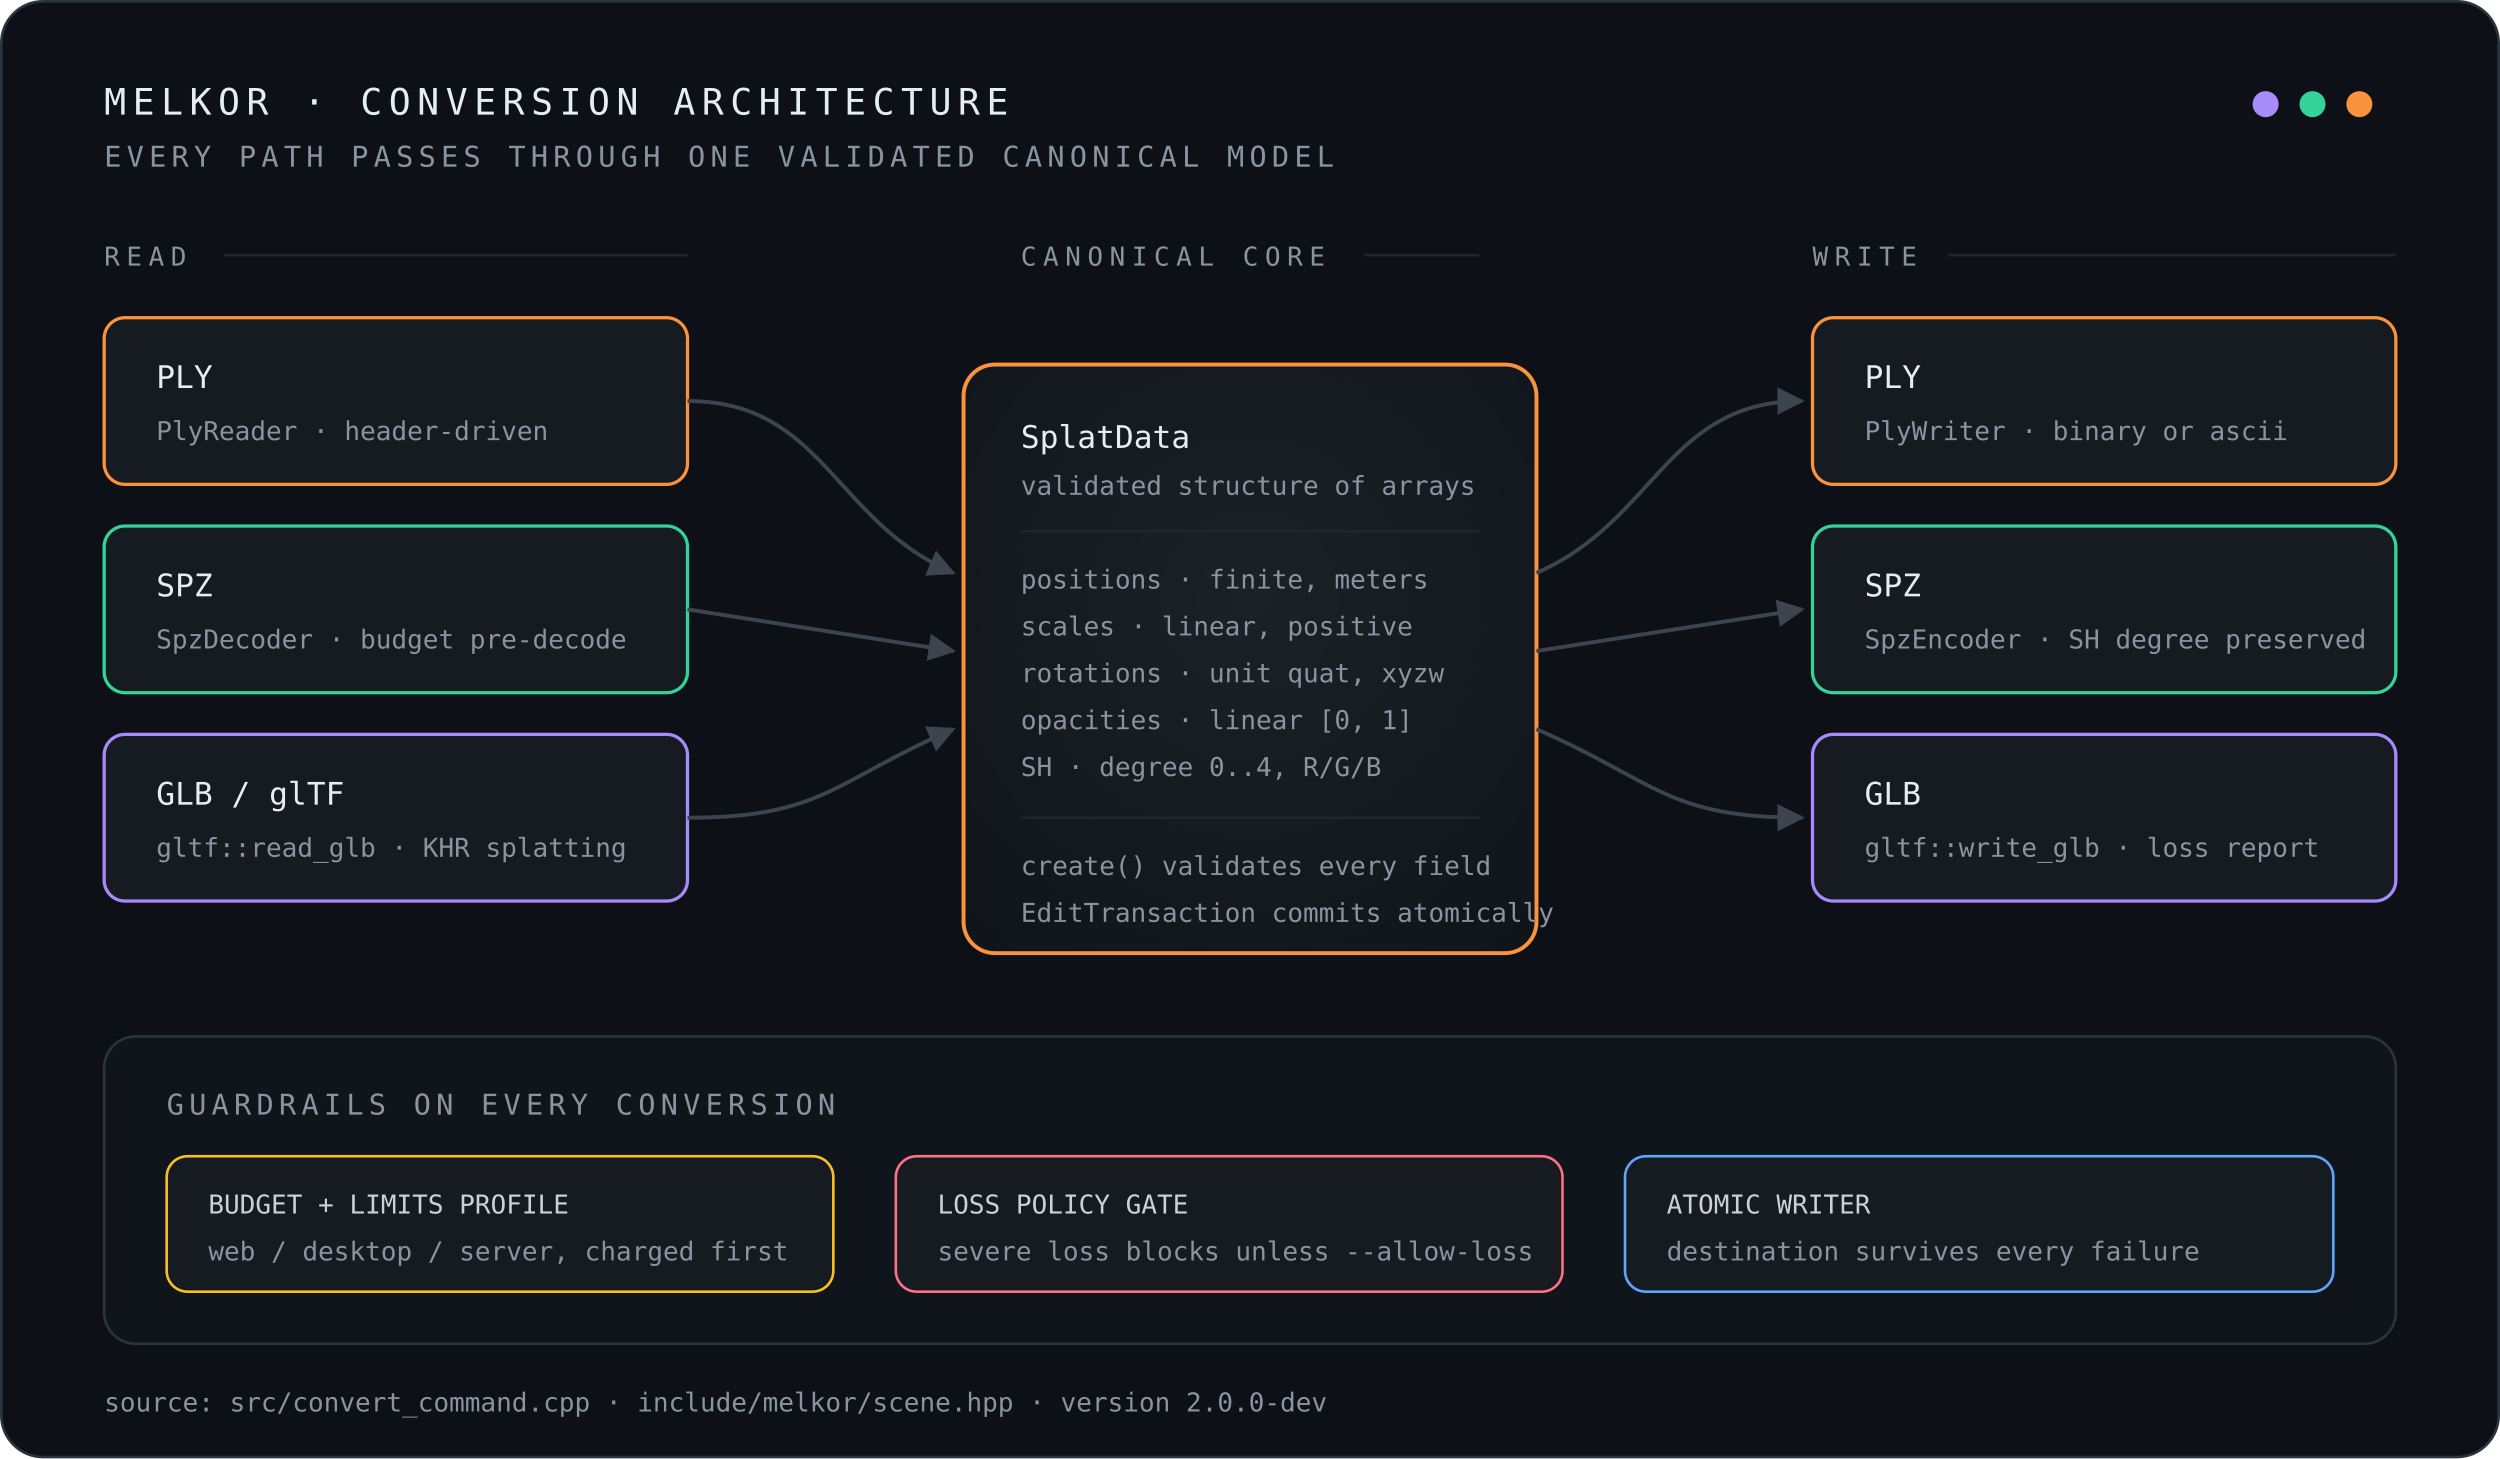
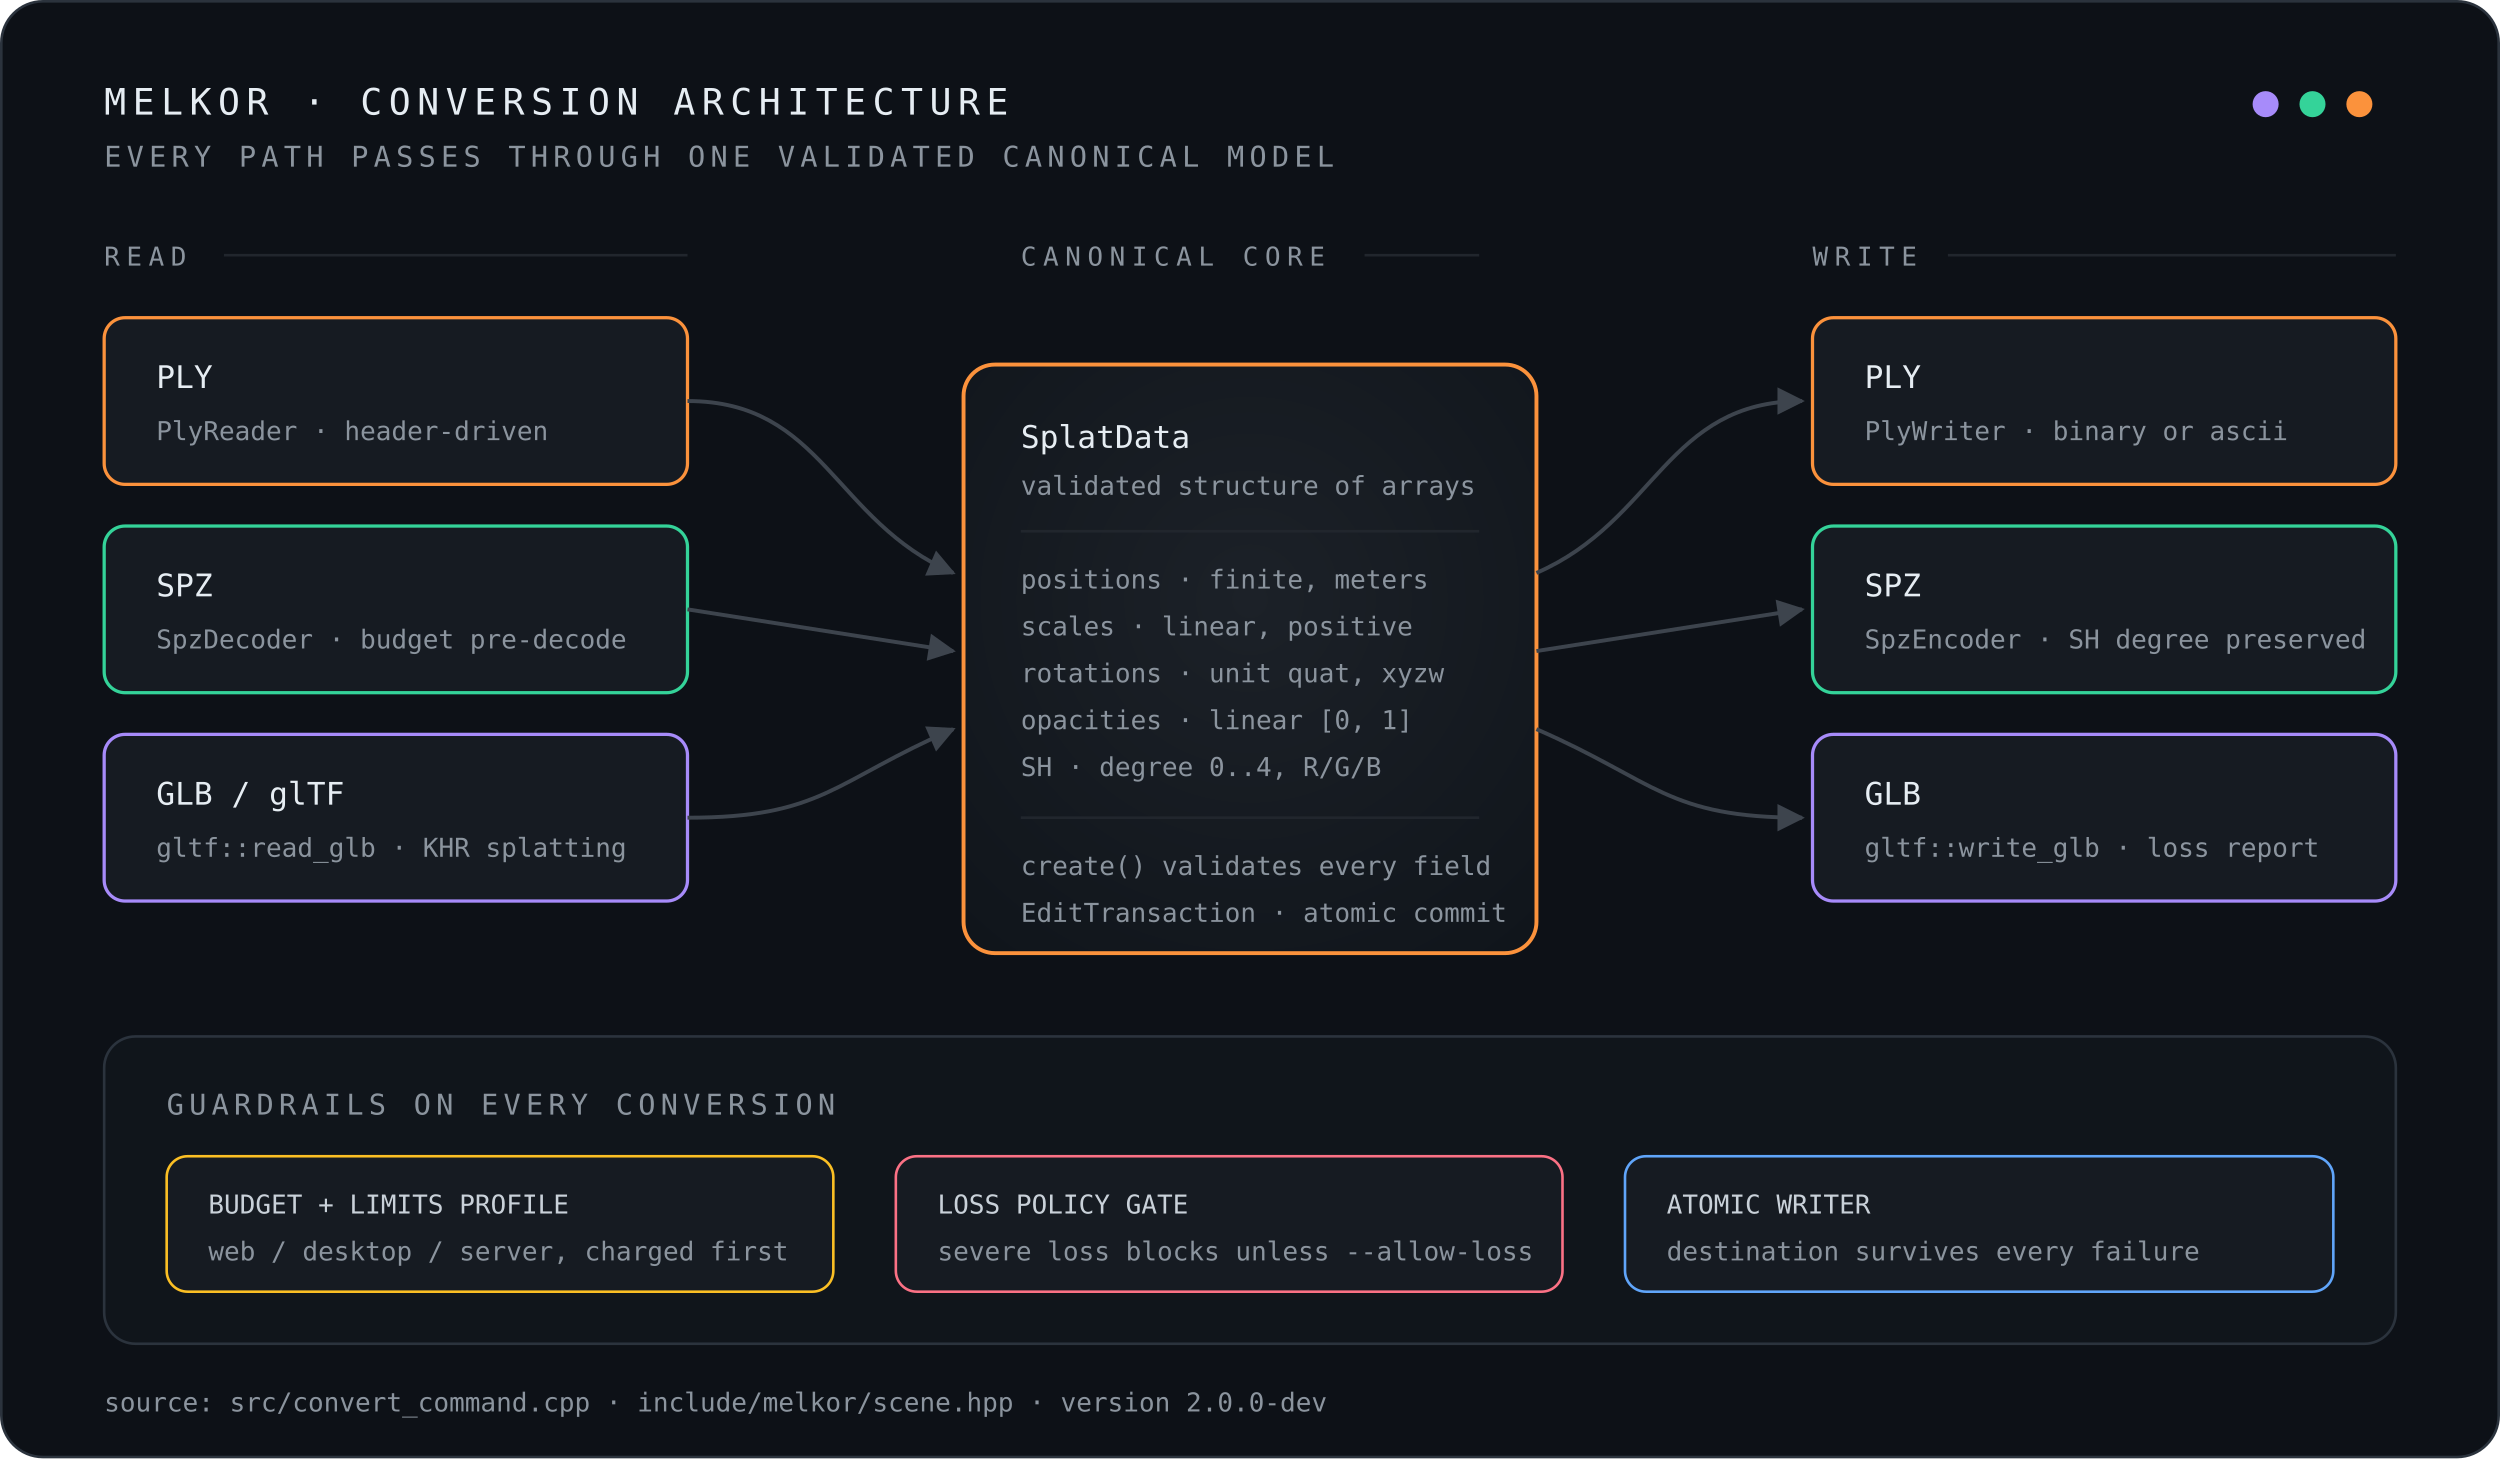
<svg xmlns="http://www.w3.org/2000/svg" viewBox="0 0 960 560" role="img" aria-labelledby="t d">
  <style>
    text { font-family: ui-monospace, SFMono-Regular, Menlo, monospace; fill: #c9d1d9; }
    .h1 { font-size: 14px; fill: #e6edf3; letter-spacing: 2.5px; }
    .h2 { font-size: 11px; fill: #8b949e; letter-spacing: 2px; }
    .lane { font-size: 10px; fill: #8b949e; letter-spacing: 2.5px; }
    .node { font-size: 12px; fill: #e6edf3; }
    .sub { font-size: 10px; fill: #8b949e; }
    .chip { font-size: 10px; }
    .flow { stroke: #3d444d; stroke-width: 1.5; fill: none; }
    .box { fill: #161b22; stroke-width: 1.25; rx: 8; }
  </style>
  <defs>
    <marker id="arr" viewBox="0 0 10 10" refX="9" refY="5" markerWidth="7" markerHeight="7" orient="auto-start-reverse">
      <path d="M0 0 L10 5 L0 10 z" fill="#3d444d" />
    </marker>
    <radialGradient id="hub" cx="50%" cy="40%" r="75%">
      <stop offset="0%" stop-color="#1c2128" />
      <stop offset="100%" stop-color="#10151b" />
    </radialGradient>
  </defs>
  <rect x="0.5" y="0.5" width="959" height="559" rx="16" fill="#0d1117" stroke="#2b333d" />
  <text class="h1" x="40" y="44">MELKOR · CONVERSION ARCHITECTURE</text>
  <text class="h2" x="40" y="64">EVERY PATH PASSES THROUGH ONE VALIDATED CANONICAL MODEL</text>
  <circle cx="906" cy="40" r="5" fill="#fb923c" />
  <circle cx="888" cy="40" r="5" fill="#34d399" />
  <circle cx="870" cy="40" r="5" fill="#a78bfa" />
  <text class="lane" x="40" y="102">READ</text>
  <line x1="86" y1="98" x2="264" y2="98" stroke="#21262d" />
  <text class="lane" x="392" y="102">CANONICAL CORE</text>
  <line x1="524" y1="98" x2="568" y2="98" stroke="#21262d" />
  <text class="lane" x="696" y="102">WRITE</text>
  <line x1="748" y1="98" x2="920" y2="98" stroke="#21262d" />
  <g>
    <rect class="box" x="40" y="122" width="224" height="64" stroke="#fb923c" />
    <text class="node" x="60" y="149">PLY</text>
    <text class="sub" x="60" y="169">PlyReader · header-driven</text>
    <rect class="box" x="40" y="202" width="224" height="64" stroke="#34d399" />
    <text class="node" x="60" y="229">SPZ</text>
    <text class="sub" x="60" y="249">SpzDecoder · budget pre-decode</text>
    <rect class="box" x="40" y="282" width="224" height="64" stroke="#a78bfa" />
    <text class="node" x="60" y="309">GLB / glTF</text>
    <text class="sub" x="60" y="329">gltf::read_glb · KHR splatting</text>
  </g>
  <path class="flow" d="M264 154 C 316 154, 320 200, 366 220" marker-end="url(#arr)" />
  <path class="flow" d="M264 234 L 366 250" marker-end="url(#arr)" />
  <path class="flow" d="M264 314 C 316 314, 320 300, 366 280" marker-end="url(#arr)" />
  <g>
    <rect x="370" y="140" width="220" height="226" rx="12" fill="url(#hub)" stroke="#fb923c" stroke-width="1.5" />
    <text class="node" x="392" y="172" fill="#fdba74">SplatData</text>
    <text class="sub" x="392" y="190">validated structure of arrays</text>
    <line x1="392" y1="204" x2="568" y2="204" stroke="#21262d" />
    <text class="sub" x="392" y="226">positions · finite, meters</text>
    <text class="sub" x="392" y="244">scales · linear, positive</text>
    <text class="sub" x="392" y="262">rotations · unit quat, xyzw</text>
    <text class="sub" x="392" y="280">opacities · linear [0, 1]</text>
    <text class="sub" x="392" y="298">SH · degree 0..4, R/G/B</text>
    <line x1="392" y1="314" x2="568" y2="314" stroke="#21262d" />
    <text class="sub" x="392" y="336" fill="#34d399">create() validates every field</text>
-     <text class="sub" x="392" y="354" fill="#34d399">EditTransaction commits atomically</text>
+     <text class="sub" x="392" y="354" fill="#34d399">EditTransaction · atomic commit</text>
  </g>
  <path class="flow" d="M590 220 C 636 200, 640 154, 692 154" marker-end="url(#arr)" />
  <path class="flow" d="M590 250 L 692 234" marker-end="url(#arr)" />
  <path class="flow" d="M590 280 C 636 300, 640 314, 692 314" marker-end="url(#arr)" />
  <g>
    <rect class="box" x="696" y="122" width="224" height="64" stroke="#fb923c" />
    <text class="node" x="716" y="149">PLY</text>
    <text class="sub" x="716" y="169">PlyWriter · binary or ascii</text>
    <rect class="box" x="696" y="202" width="224" height="64" stroke="#34d399" />
    <text class="node" x="716" y="229">SPZ</text>
    <text class="sub" x="716" y="249">SpzEncoder · SH degree preserved</text>
    <rect class="box" x="696" y="282" width="224" height="64" stroke="#a78bfa" />
    <text class="node" x="716" y="309">GLB</text>
    <text class="sub" x="716" y="329">gltf::write_glb · loss report</text>
  </g>
  <g>
    <rect x="40" y="398" width="880" height="118" rx="12" fill="#10151b" stroke="#2b333d" />
    <text class="h2" x="64" y="428">GUARDRAILS ON EVERY CONVERSION</text>
    <rect x="64" y="444" width="256" height="52" rx="8" fill="#161b22" stroke="#fbbf24" />
    <text class="chip" x="80" y="466" fill="#fbbf24">BUDGET + LIMITS PROFILE</text>
    <text class="sub" x="80" y="484">web / desktop / server, charged first</text>
    <rect x="344" y="444" width="256" height="52" rx="8" fill="#161b22" stroke="#fb7185" />
    <text class="chip" x="360" y="466" fill="#fb7185">LOSS POLICY GATE</text>
    <text class="sub" x="360" y="484">severe loss blocks unless --allow-loss</text>
    <rect x="624" y="444" width="272" height="52" rx="8" fill="#161b22" stroke="#60a5fa" />
    <text class="chip" x="640" y="466" fill="#60a5fa">ATOMIC WRITER</text>
    <text class="sub" x="640" y="484">destination survives every failure</text>
  </g>
  <text class="sub" x="40" y="542">source: src/convert_command.cpp · include/melkor/scene.hpp · version 2.0.0-dev</text>
</svg>
